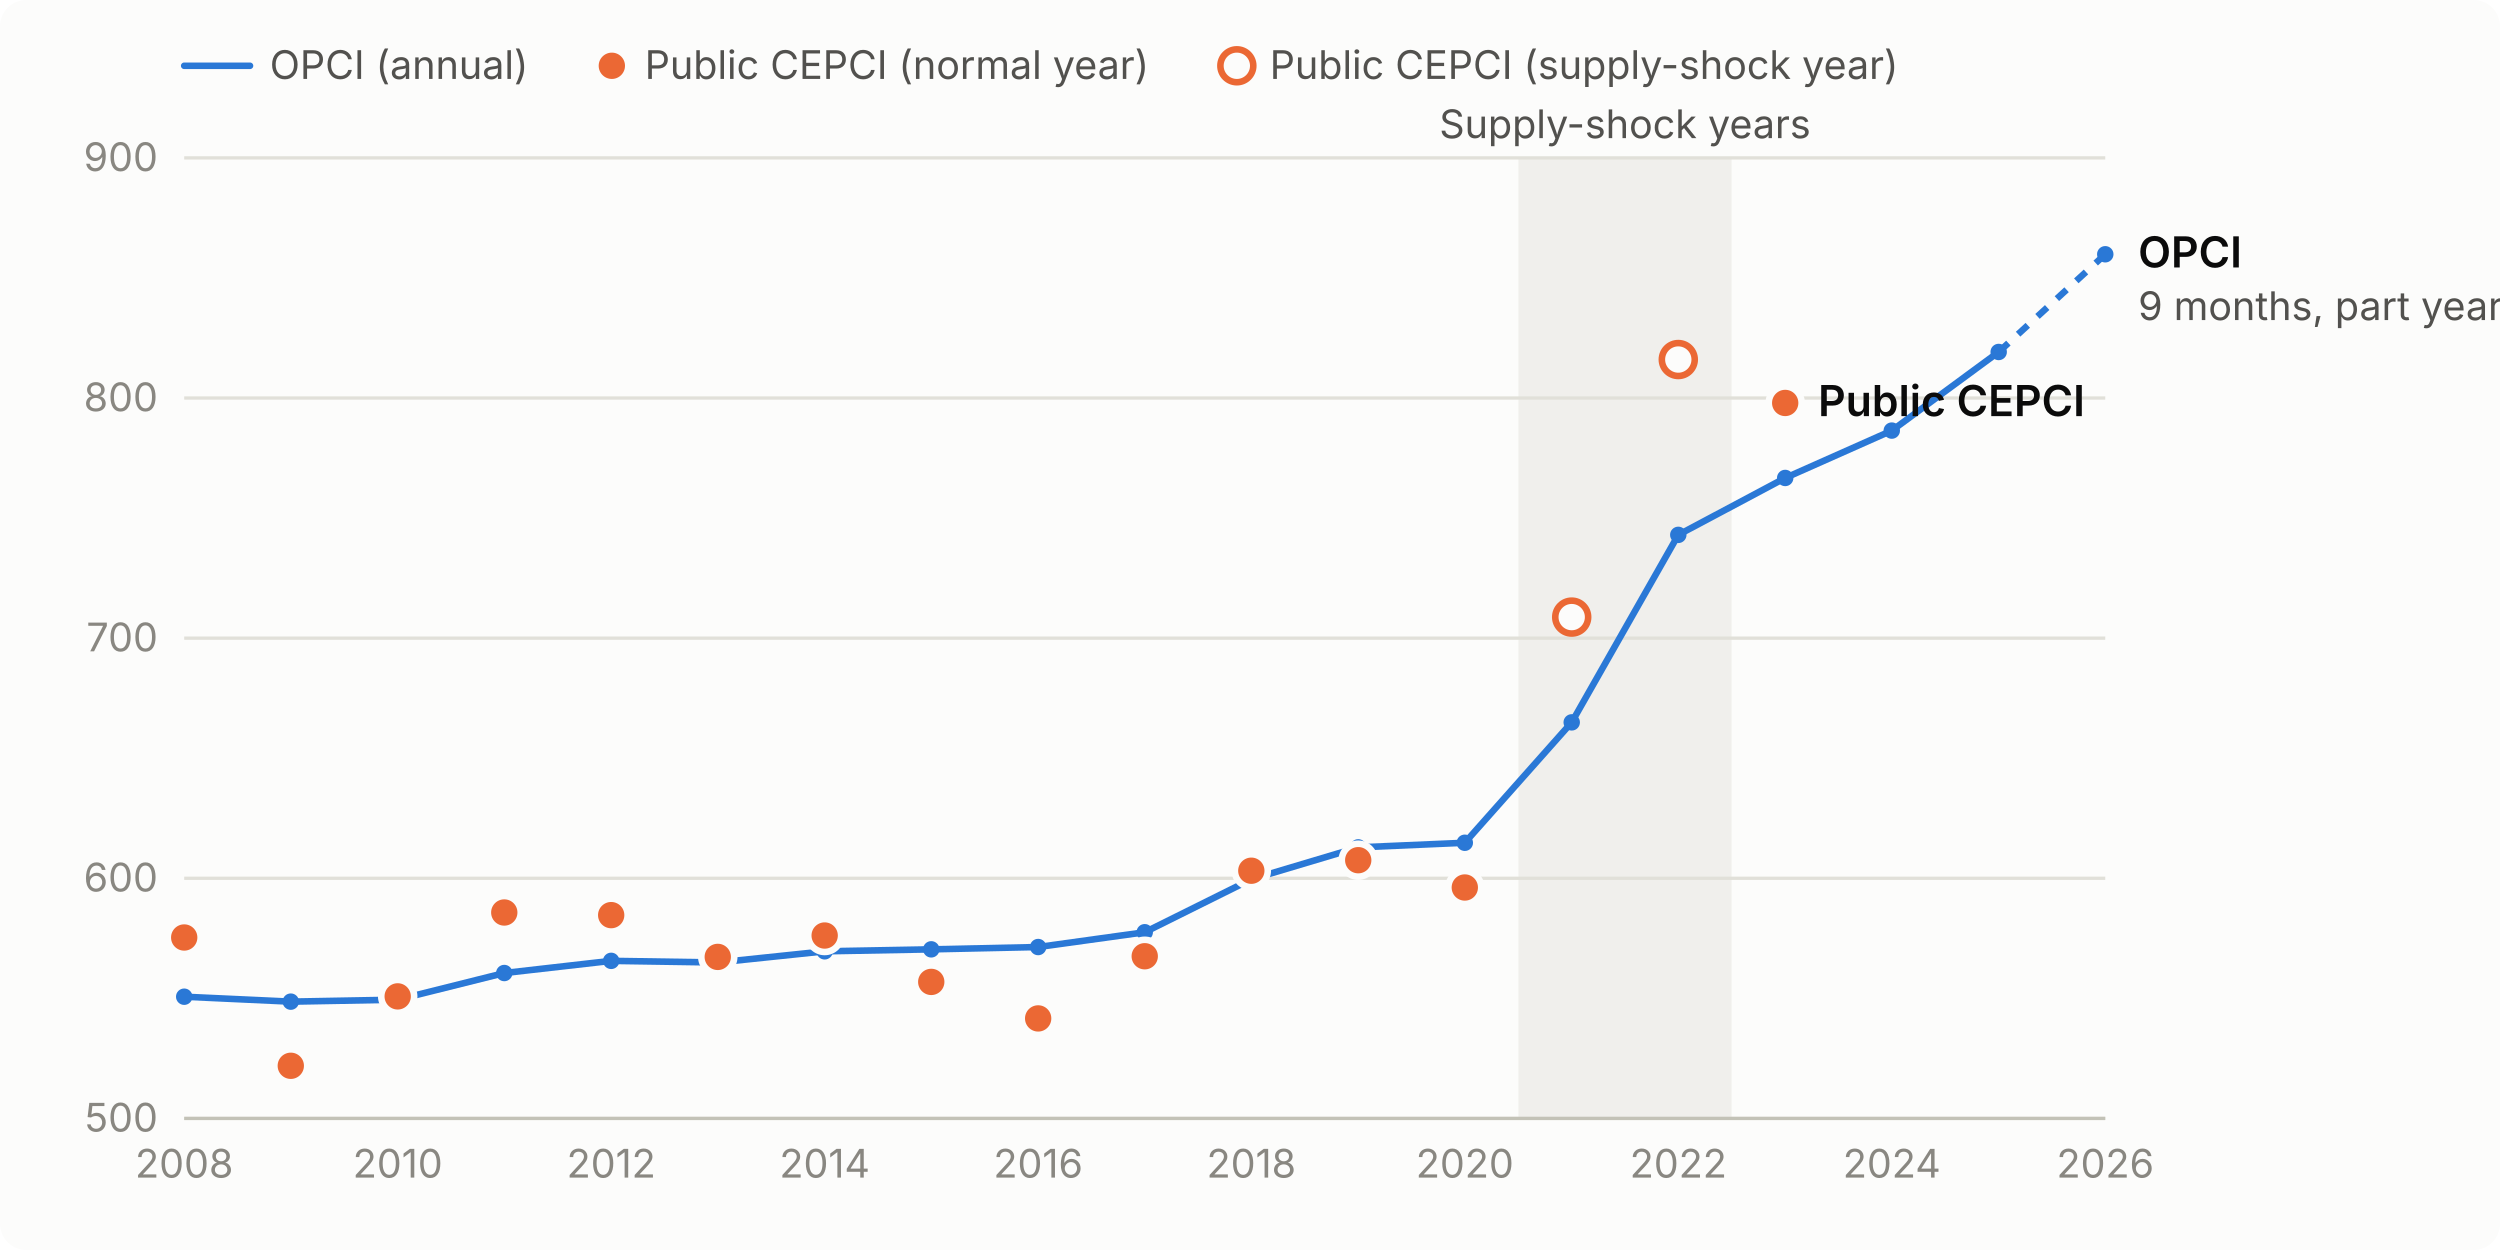
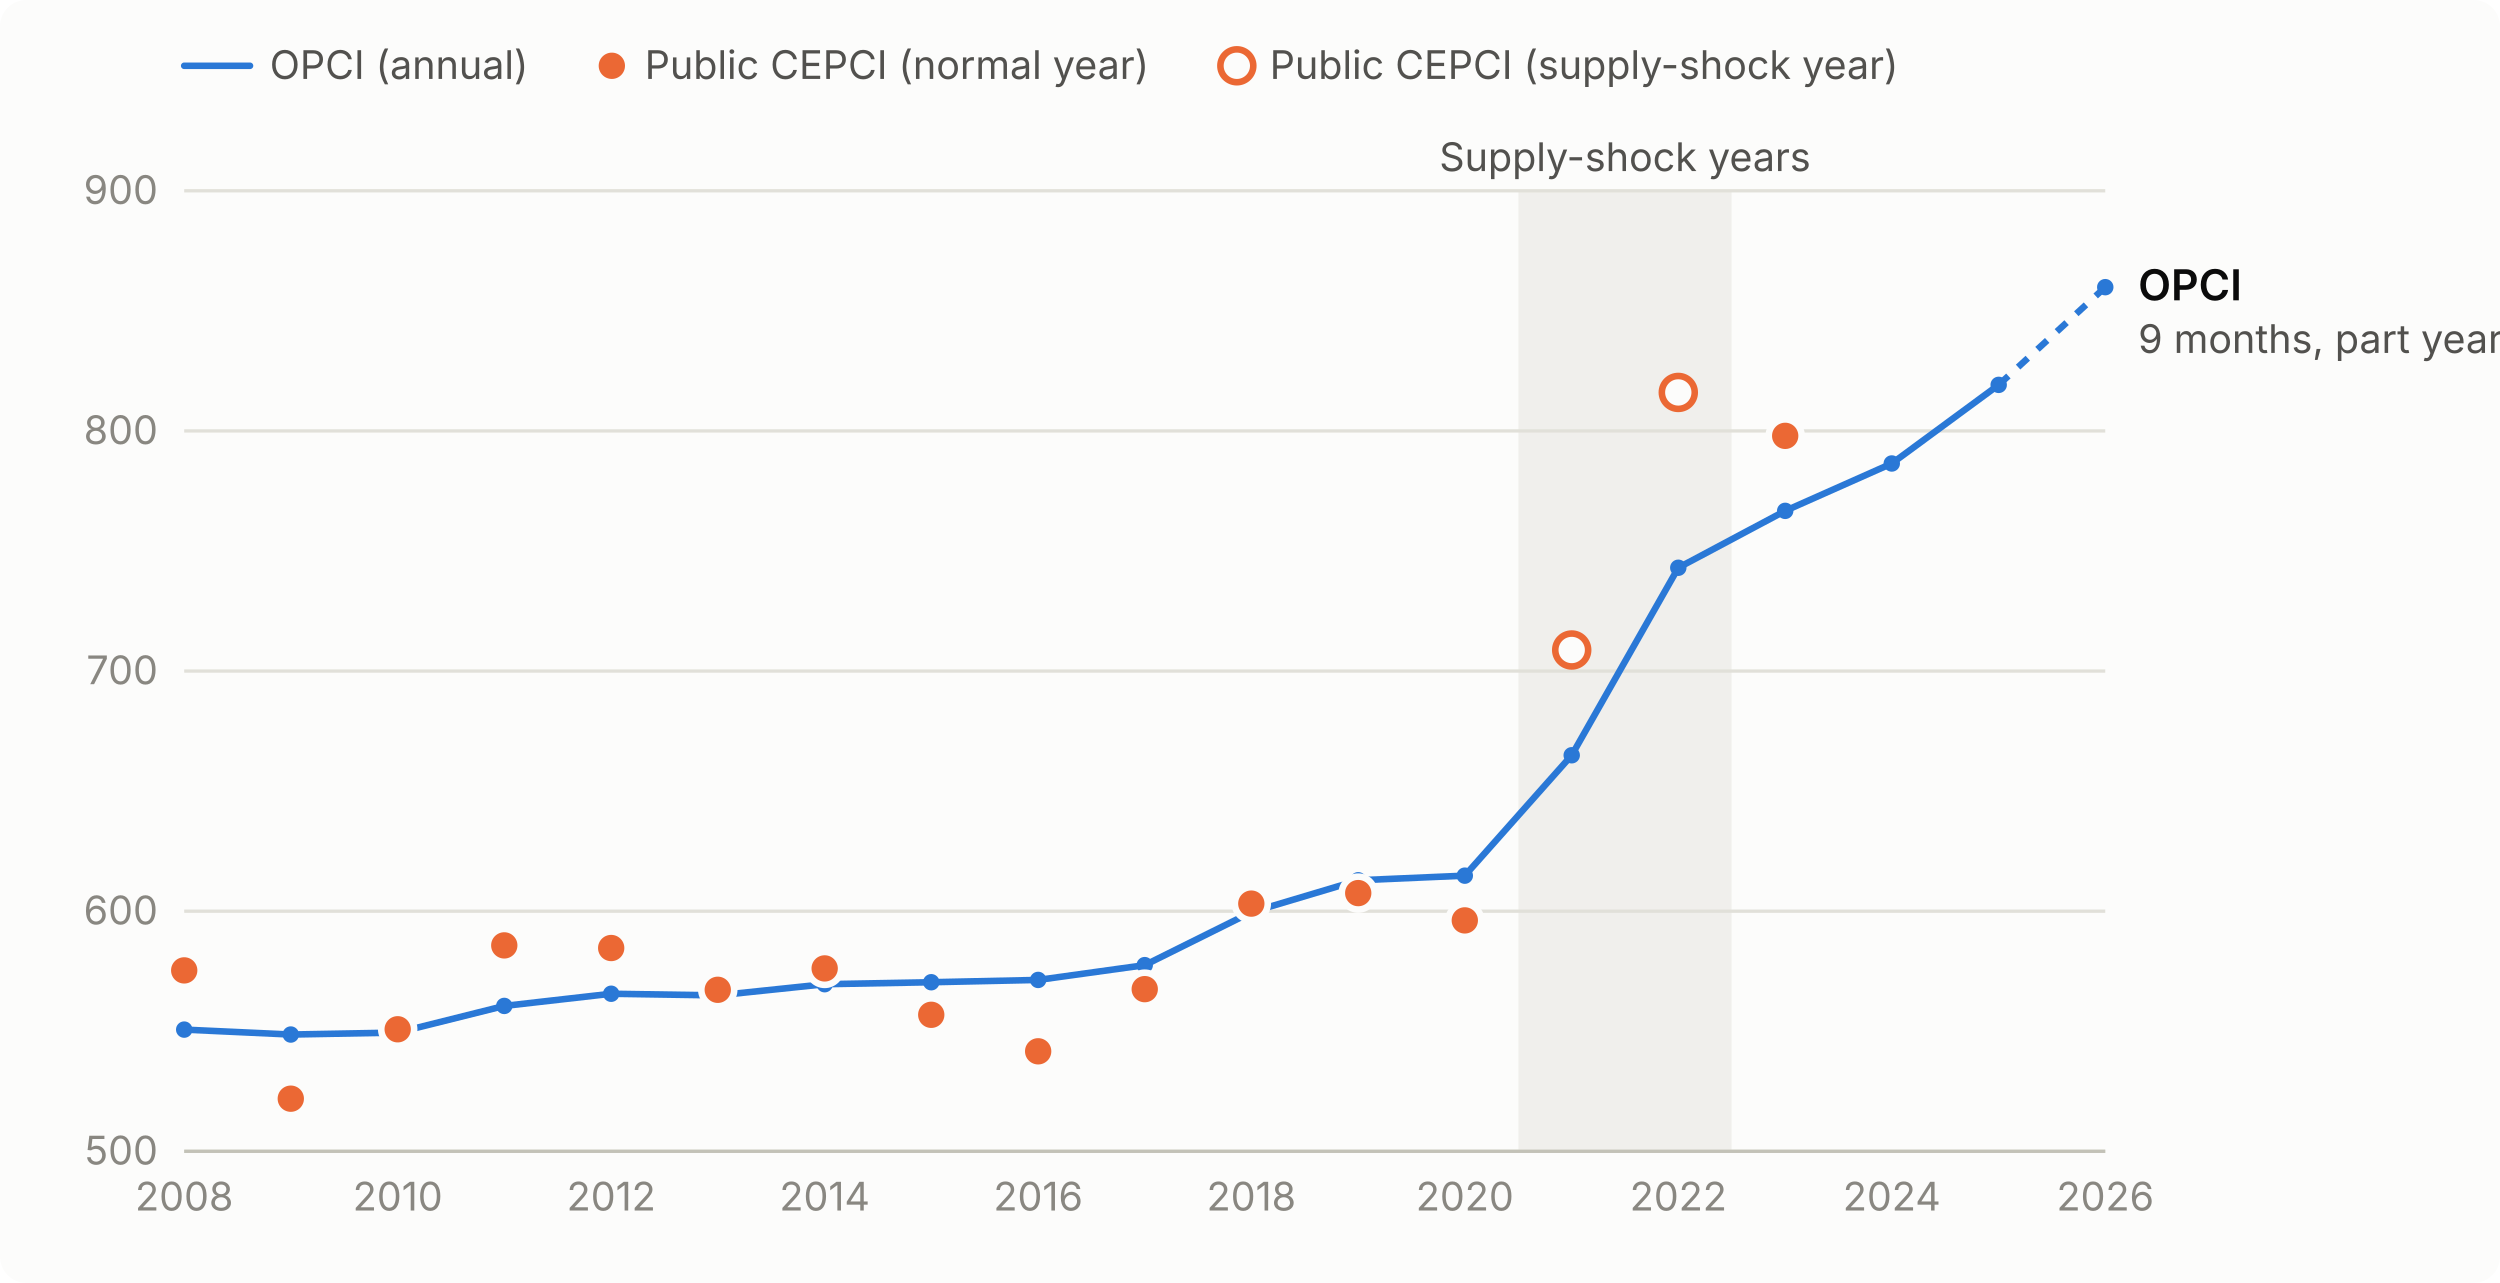
- <svg xmlns="http://www.w3.org/2000/svg" viewBox="0 0 760 380" width="760" height="380" role="img" aria-labelledby="t d">
+ <svg xmlns="http://www.w3.org/2000/svg" viewBox="0 0 760 390" width="760" height="390" role="img" aria-labelledby="t d">
  <style>
  .surface { fill: #fcfcfb; }
  .grid { stroke: #e1e0d9; stroke-width: 1; }
  .axis { stroke: #c3c2b7; stroke-width: 1; }
  .tick { fill: #898781; font: 12px system-ui, -apple-system, "Segoe UI", sans-serif; font-variant-numeric: tabular-nums; }
  .label { fill: #0b0b0b; font: 600 13px system-ui, -apple-system, "Segoe UI", sans-serif; }
  .note { fill: #52514e; font: 12px system-ui, -apple-system, "Segoe UI", sans-serif; }
  .band { fill: #f0efec; }
  .opci { stroke: #2a78d6; stroke-width: 2; fill: none; stroke-linejoin: round; stroke-linecap: round; }
  .opci-part { stroke: #2a78d6; stroke-width: 2; fill: none; stroke-dasharray: 4 4; }
  .opci-dot { fill: #2a78d6; }
  .cepci { fill: #eb6834; stroke: #fcfcfb; stroke-width: 2; }
  .cepci-watch { fill: #fcfcfb; stroke: #eb6834; stroke-width: 2; }
  @media (prefers-color-scheme: dark) {
    .surface { fill: #1a1a19; }
    .grid { stroke: #2c2c2a; }
    .axis { stroke: #383835; }
    .label { fill: #f0efec; }
    .note { fill: #c3c2b7; }
    .band { fill: #262624; }
    .opci, .opci-part { stroke: #3987e5; }
    .opci-dot { fill: #3987e5; }
    .cepci { fill: #d95926; stroke: #1a1a19; }
    .cepci-watch { fill: #1a1a19; stroke: #d95926; }
  }
</style>
-   <rect class="surface" x="0" y="0" width="760" height="380" rx="8" />
-   <rect class="band" x="461.6" y="48" width="32.4" height="292" />
-   <rect class="band" x="494.0" y="48" width="32.4" height="292" />
-   <text class="note" x="494.0" y="42" text-anchor="middle">Supply-shock years</text>
-   <line class="grid" x1="56" x2="640" y1="340.0" y2="340.0" />
-   <text class="tick" x="48" y="344.0" text-anchor="end">500</text>
-   <line class="grid" x1="56" x2="640" y1="267.0" y2="267.0" />
-   <text class="tick" x="48" y="271.0" text-anchor="end">600</text>
-   <line class="grid" x1="56" x2="640" y1="194.0" y2="194.0" />
-   <text class="tick" x="48" y="198.0" text-anchor="end">700</text>
-   <line class="grid" x1="56" x2="640" y1="121.0" y2="121.0" />
-   <text class="tick" x="48" y="125.0" text-anchor="end">800</text>
-   <line class="grid" x1="56" x2="640" y1="48.0" y2="48.0" />
-   <text class="tick" x="48" y="52.0" text-anchor="end">900</text>
-   <line class="axis" x1="56" x2="640" y1="340" y2="340" />
-   <text class="tick" x="56.0" y="358" text-anchor="middle">2008</text>
-   <text class="tick" x="120.9" y="358" text-anchor="middle">2010</text>
-   <text class="tick" x="185.8" y="358" text-anchor="middle">2012</text>
-   <text class="tick" x="250.7" y="358" text-anchor="middle">2014</text>
-   <text class="tick" x="315.6" y="358" text-anchor="middle">2016</text>
-   <text class="tick" x="380.4" y="358" text-anchor="middle">2018</text>
-   <text class="tick" x="445.3" y="358" text-anchor="middle">2020</text>
-   <text class="tick" x="510.2" y="358" text-anchor="middle">2022</text>
-   <text class="tick" x="575.1" y="358" text-anchor="middle">2024</text>
-   <text class="tick" x="640.0" y="358" text-anchor="middle">2026</text>
-   <path class="opci" d="M56.0,303.0 L88.4,304.5 L120.9,303.9 L153.3,295.8 L185.8,292.1 L218.2,292.6 L250.7,289.2 L283.1,288.6 L315.6,287.9 L348.0,283.4 L380.4,267.3 L412.9,257.6 L445.3,256.2 L477.8,219.6 L510.2,162.6 L542.7,145.3 L575.1,130.9 L607.6,107.0" />
-   <path class="opci-part" d="M607.6,107.0 L640.0,77.3" />
-   <circle class="opci-dot" cx="56.0" cy="303.0" r="2.5" />
-   <circle class="opci-dot" cx="88.4" cy="304.5" r="2.5" />
-   <circle class="opci-dot" cx="120.9" cy="303.9" r="2.5" />
-   <circle class="opci-dot" cx="153.3" cy="295.8" r="2.5" />
-   <circle class="opci-dot" cx="185.8" cy="292.1" r="2.5" />
-   <circle class="opci-dot" cx="218.2" cy="292.6" r="2.5" />
-   <circle class="opci-dot" cx="250.7" cy="289.2" r="2.5" />
-   <circle class="opci-dot" cx="283.1" cy="288.6" r="2.5" />
-   <circle class="opci-dot" cx="315.6" cy="287.9" r="2.5" />
-   <circle class="opci-dot" cx="348.0" cy="283.4" r="2.5" />
-   <circle class="opci-dot" cx="380.4" cy="267.3" r="2.5" />
-   <circle class="opci-dot" cx="412.9" cy="257.6" r="2.5" />
-   <circle class="opci-dot" cx="445.3" cy="256.2" r="2.5" />
-   <circle class="opci-dot" cx="477.8" cy="219.6" r="2.5" />
-   <circle class="opci-dot" cx="510.2" cy="162.6" r="2.5" />
-   <circle class="opci-dot" cx="542.7" cy="145.3" r="2.5" />
-   <circle class="opci-dot" cx="575.1" cy="130.9" r="2.5" />
-   <circle class="opci-dot" cx="607.6" cy="107.0" r="2.5" />
-   <circle class="opci-dot" cx="640.0" cy="77.3" r="2.5" />
-   <circle class="cepci" cx="56.0" cy="285.0" r="5" />
-   <circle class="cepci" cx="88.4" cy="324.0" r="5" />
-   <circle class="cepci" cx="120.9" cy="302.9" r="5" />
-   <circle class="cepci" cx="153.3" cy="277.4" r="5" />
-   <circle class="cepci" cx="185.8" cy="278.2" r="5" />
-   <circle class="cepci" cx="218.2" cy="290.9" r="5" />
-   <circle class="cepci" cx="250.7" cy="284.4" r="5" />
-   <circle class="cepci" cx="283.1" cy="298.5" r="5" />
-   <circle class="cepci" cx="315.6" cy="309.6" r="5" />
-   <circle class="cepci" cx="348.0" cy="290.7" r="5" />
-   <circle class="cepci" cx="380.4" cy="264.7" r="5" />
-   <circle class="cepci" cx="412.9" cy="261.5" r="5" />
-   <circle class="cepci" cx="445.3" cy="269.8" r="5" />
-   <circle class="cepci-watch" cx="477.8" cy="187.6" r="5" />
-   <circle class="cepci-watch" cx="510.2" cy="109.3" r="5" />
-   <circle class="cepci" cx="542.7" cy="122.5" r="5" />
-   <text class="label" x="650.0" y="81.3">OPCI</text>
-   <text class="note" x="650.0" y="97.3">9 months, part year</text>
-   <text class="label" x="552.7" y="126.5">Public CEPCI</text>
+   <rect class="surface" x="0" y="0" width="760" height="390" rx="8" />
+   <rect class="band" x="461.6" y="58" width="32.4" height="292" />
+   <rect class="band" x="494.0" y="58" width="32.4" height="292" />
+   <text class="note" x="494.0" y="52" text-anchor="middle">Supply-shock years</text>
+   <line class="grid" x1="56" x2="640" y1="350.0" y2="350.0" />
+   <text class="tick" x="48" y="354.0" text-anchor="end">500</text>
+   <line class="grid" x1="56" x2="640" y1="277.0" y2="277.0" />
+   <text class="tick" x="48" y="281.0" text-anchor="end">600</text>
+   <line class="grid" x1="56" x2="640" y1="204.0" y2="204.0" />
+   <text class="tick" x="48" y="208.0" text-anchor="end">700</text>
+   <line class="grid" x1="56" x2="640" y1="131.0" y2="131.0" />
+   <text class="tick" x="48" y="135.0" text-anchor="end">800</text>
+   <line class="grid" x1="56" x2="640" y1="58.0" y2="58.0" />
+   <text class="tick" x="48" y="62.0" text-anchor="end">900</text>
+   <line class="axis" x1="56" x2="640" y1="350" y2="350" />
+   <text class="tick" x="56.0" y="368" text-anchor="middle">2008</text>
+   <text class="tick" x="120.9" y="368" text-anchor="middle">2010</text>
+   <text class="tick" x="185.8" y="368" text-anchor="middle">2012</text>
+   <text class="tick" x="250.7" y="368" text-anchor="middle">2014</text>
+   <text class="tick" x="315.6" y="368" text-anchor="middle">2016</text>
+   <text class="tick" x="380.4" y="368" text-anchor="middle">2018</text>
+   <text class="tick" x="445.3" y="368" text-anchor="middle">2020</text>
+   <text class="tick" x="510.2" y="368" text-anchor="middle">2022</text>
+   <text class="tick" x="575.1" y="368" text-anchor="middle">2024</text>
+   <text class="tick" x="640.0" y="368" text-anchor="middle">2026</text>
+   <path class="opci" d="M56.0,313.0 L88.4,314.5 L120.9,313.9 L153.3,305.8 L185.8,302.1 L218.2,302.6 L250.7,299.2 L283.1,298.6 L315.6,297.9 L348.0,293.4 L380.4,277.3 L412.9,267.6 L445.3,266.2 L477.8,229.6 L510.2,172.6 L542.7,155.3 L575.1,140.9 L607.6,117.0" />
+   <path class="opci-part" d="M607.6,117.0 L640.0,87.3" />
+   <circle class="opci-dot" cx="56.0" cy="313.0" r="2.5" />
+   <circle class="opci-dot" cx="88.4" cy="314.5" r="2.5" />
+   <circle class="opci-dot" cx="120.9" cy="313.9" r="2.5" />
+   <circle class="opci-dot" cx="153.3" cy="305.8" r="2.5" />
+   <circle class="opci-dot" cx="185.8" cy="302.1" r="2.5" />
+   <circle class="opci-dot" cx="218.2" cy="302.6" r="2.5" />
+   <circle class="opci-dot" cx="250.7" cy="299.2" r="2.5" />
+   <circle class="opci-dot" cx="283.1" cy="298.6" r="2.5" />
+   <circle class="opci-dot" cx="315.6" cy="297.9" r="2.5" />
+   <circle class="opci-dot" cx="348.0" cy="293.4" r="2.5" />
+   <circle class="opci-dot" cx="380.4" cy="277.3" r="2.5" />
+   <circle class="opci-dot" cx="412.9" cy="267.6" r="2.5" />
+   <circle class="opci-dot" cx="445.3" cy="266.2" r="2.5" />
+   <circle class="opci-dot" cx="477.8" cy="229.6" r="2.5" />
+   <circle class="opci-dot" cx="510.2" cy="172.6" r="2.5" />
+   <circle class="opci-dot" cx="542.7" cy="155.3" r="2.5" />
+   <circle class="opci-dot" cx="575.1" cy="140.9" r="2.5" />
+   <circle class="opci-dot" cx="607.6" cy="117.0" r="2.5" />
+   <circle class="opci-dot" cx="640.0" cy="87.3" r="2.5" />
+   <circle class="cepci" cx="56.0" cy="295.0" r="5" />
+   <circle class="cepci" cx="88.4" cy="334.0" r="5" />
+   <circle class="cepci" cx="120.9" cy="312.9" r="5" />
+   <circle class="cepci" cx="153.3" cy="287.4" r="5" />
+   <circle class="cepci" cx="185.8" cy="288.2" r="5" />
+   <circle class="cepci" cx="218.2" cy="300.9" r="5" />
+   <circle class="cepci" cx="250.7" cy="294.4" r="5" />
+   <circle class="cepci" cx="283.1" cy="308.5" r="5" />
+   <circle class="cepci" cx="315.6" cy="319.6" r="5" />
+   <circle class="cepci" cx="348.0" cy="300.7" r="5" />
+   <circle class="cepci" cx="380.4" cy="274.7" r="5" />
+   <circle class="cepci" cx="412.9" cy="271.5" r="5" />
+   <circle class="cepci" cx="445.3" cy="279.8" r="5" />
+   <circle class="cepci-watch" cx="477.8" cy="197.6" r="5" />
+   <circle class="cepci-watch" cx="510.2" cy="119.3" r="5" />
+   <circle class="cepci" cx="542.7" cy="132.5" r="5" />
+   <text class="label" x="650.0" y="91.3">OPCI</text>
+   <text class="note" x="650.0" y="107.3">9 months, part year</text>
  <line class="opci" x1="56" x2="76" y1="20" y2="20" />
  <text class="note" x="82" y="24">OPCI (annual)</text>
  <circle class="cepci" cx="186" cy="20" r="5" />
  <text class="note" x="196" y="24">Public CEPCI (normal year)</text>
  <circle class="cepci-watch" cx="376" cy="20" r="5" />
  <text class="note" x="386" y="24">Public CEPCI (supply-shock year)</text>
</svg>
